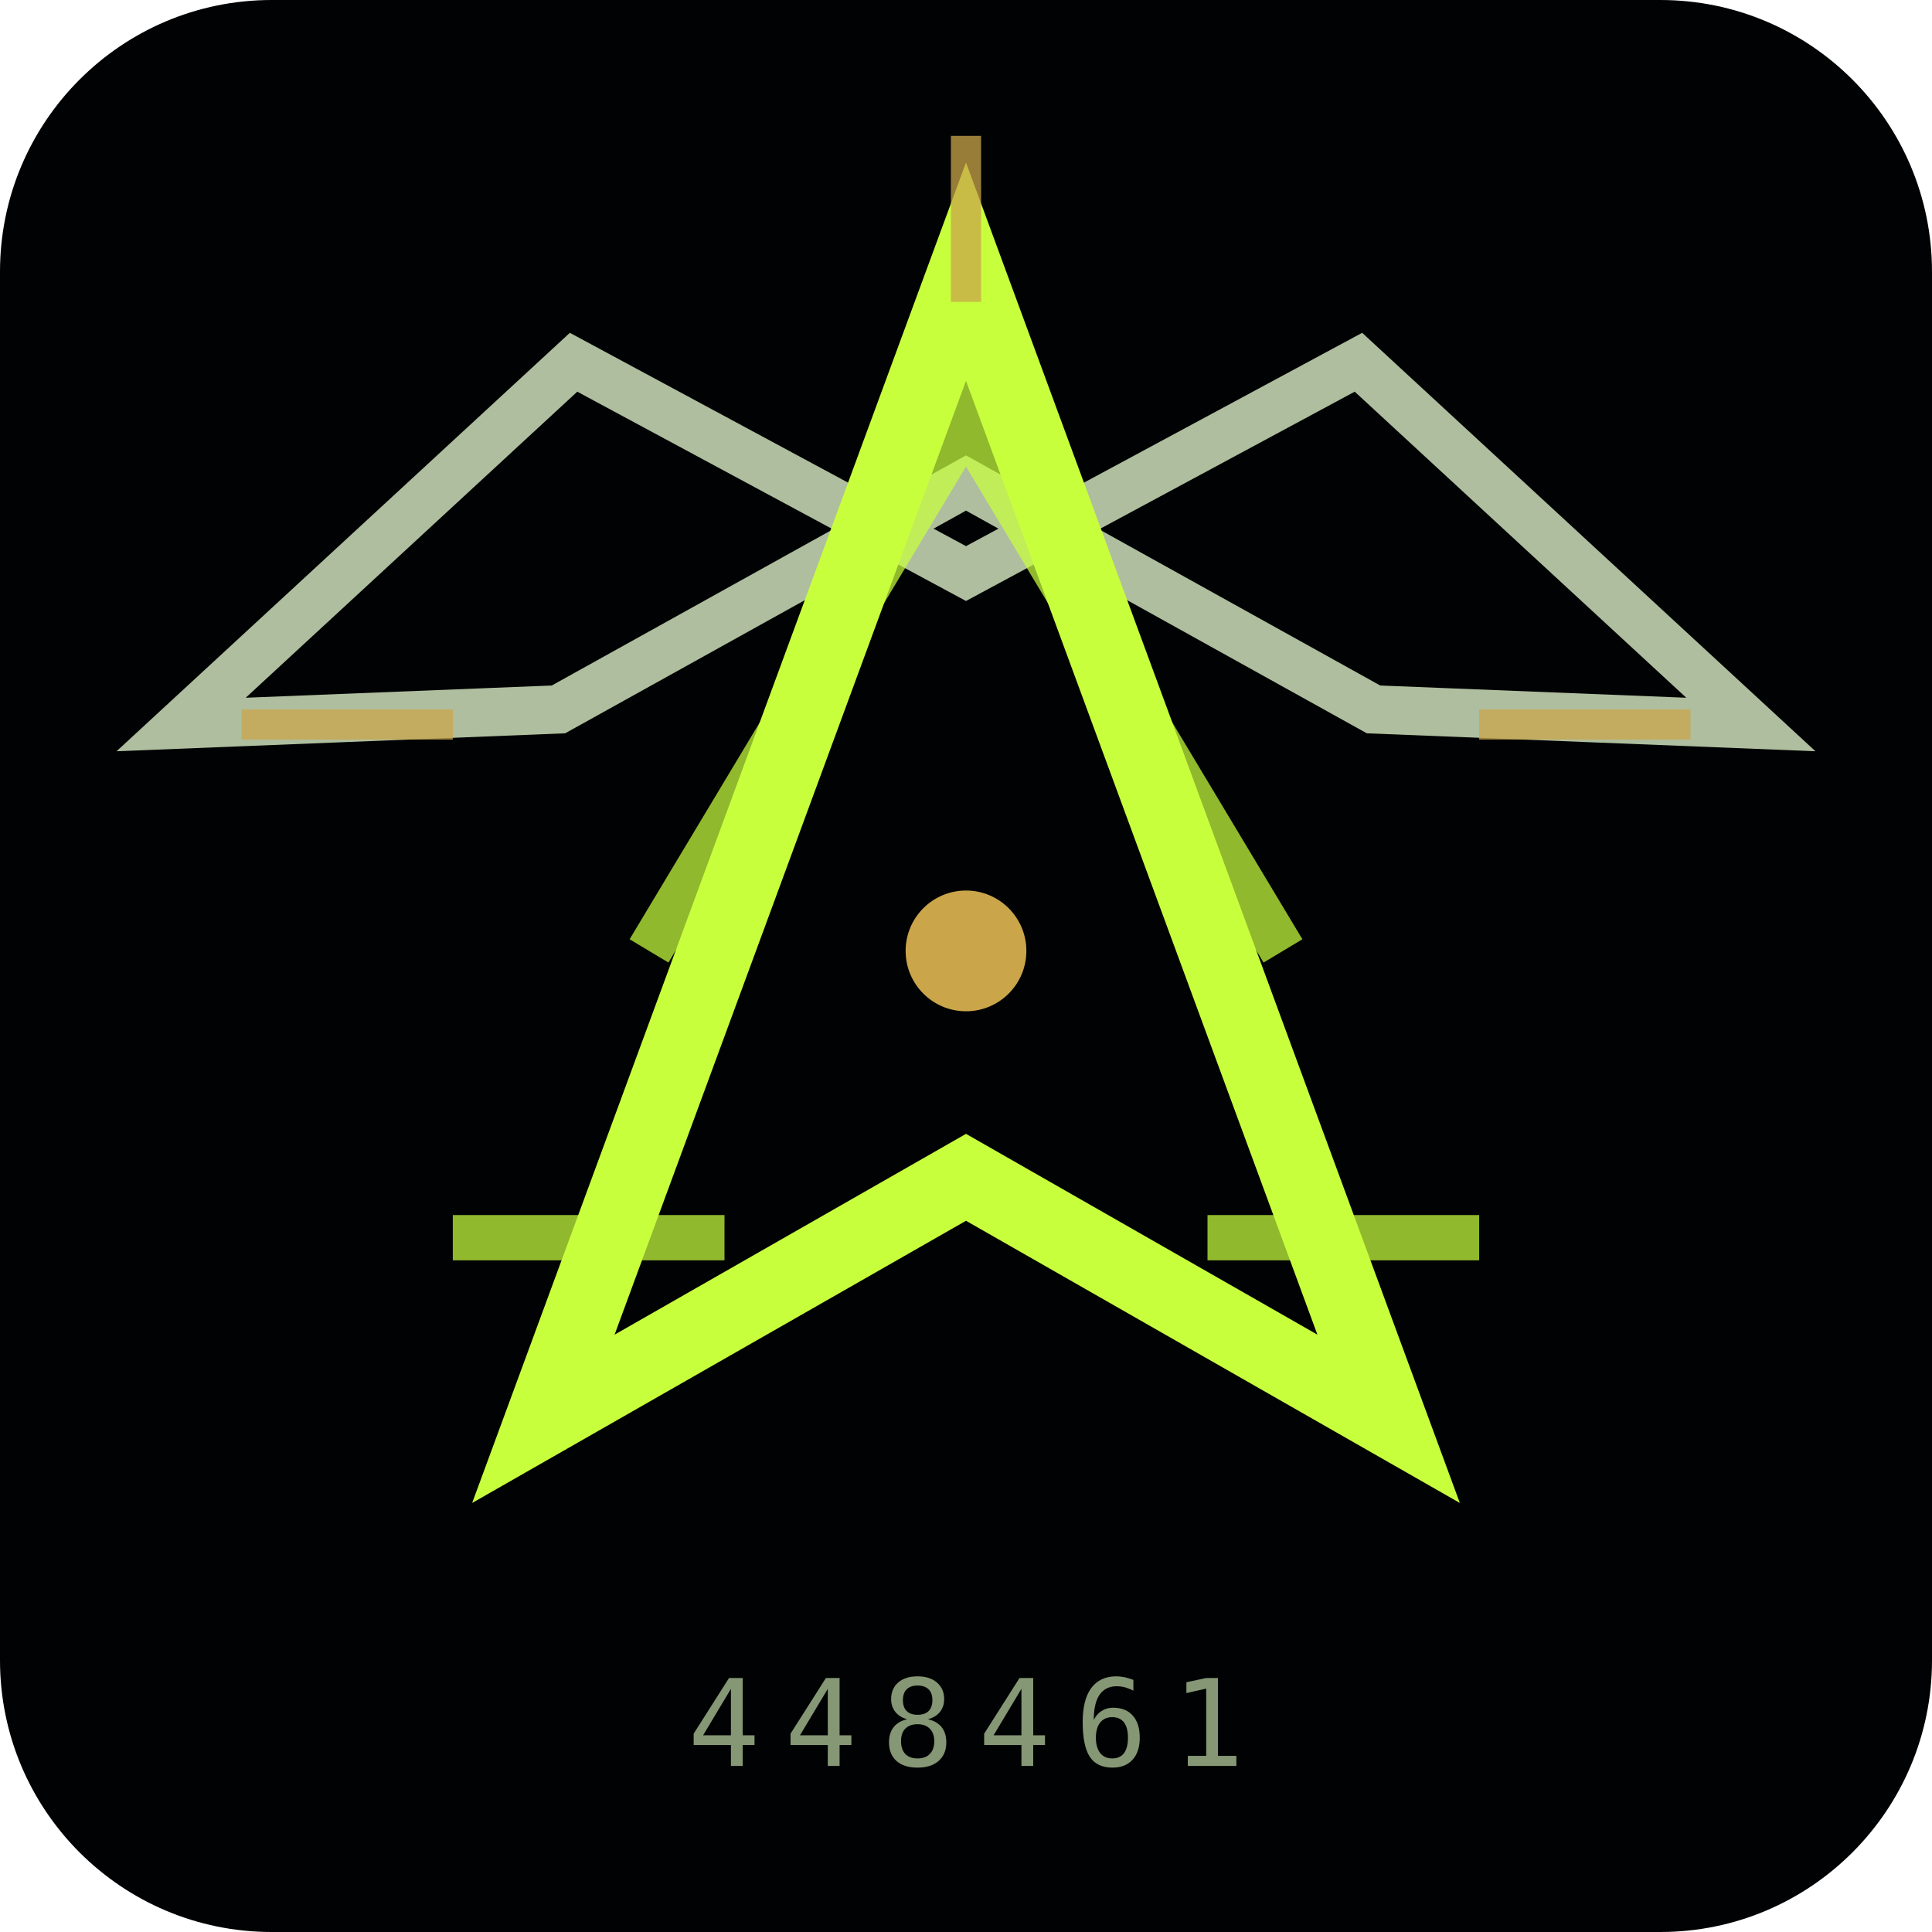
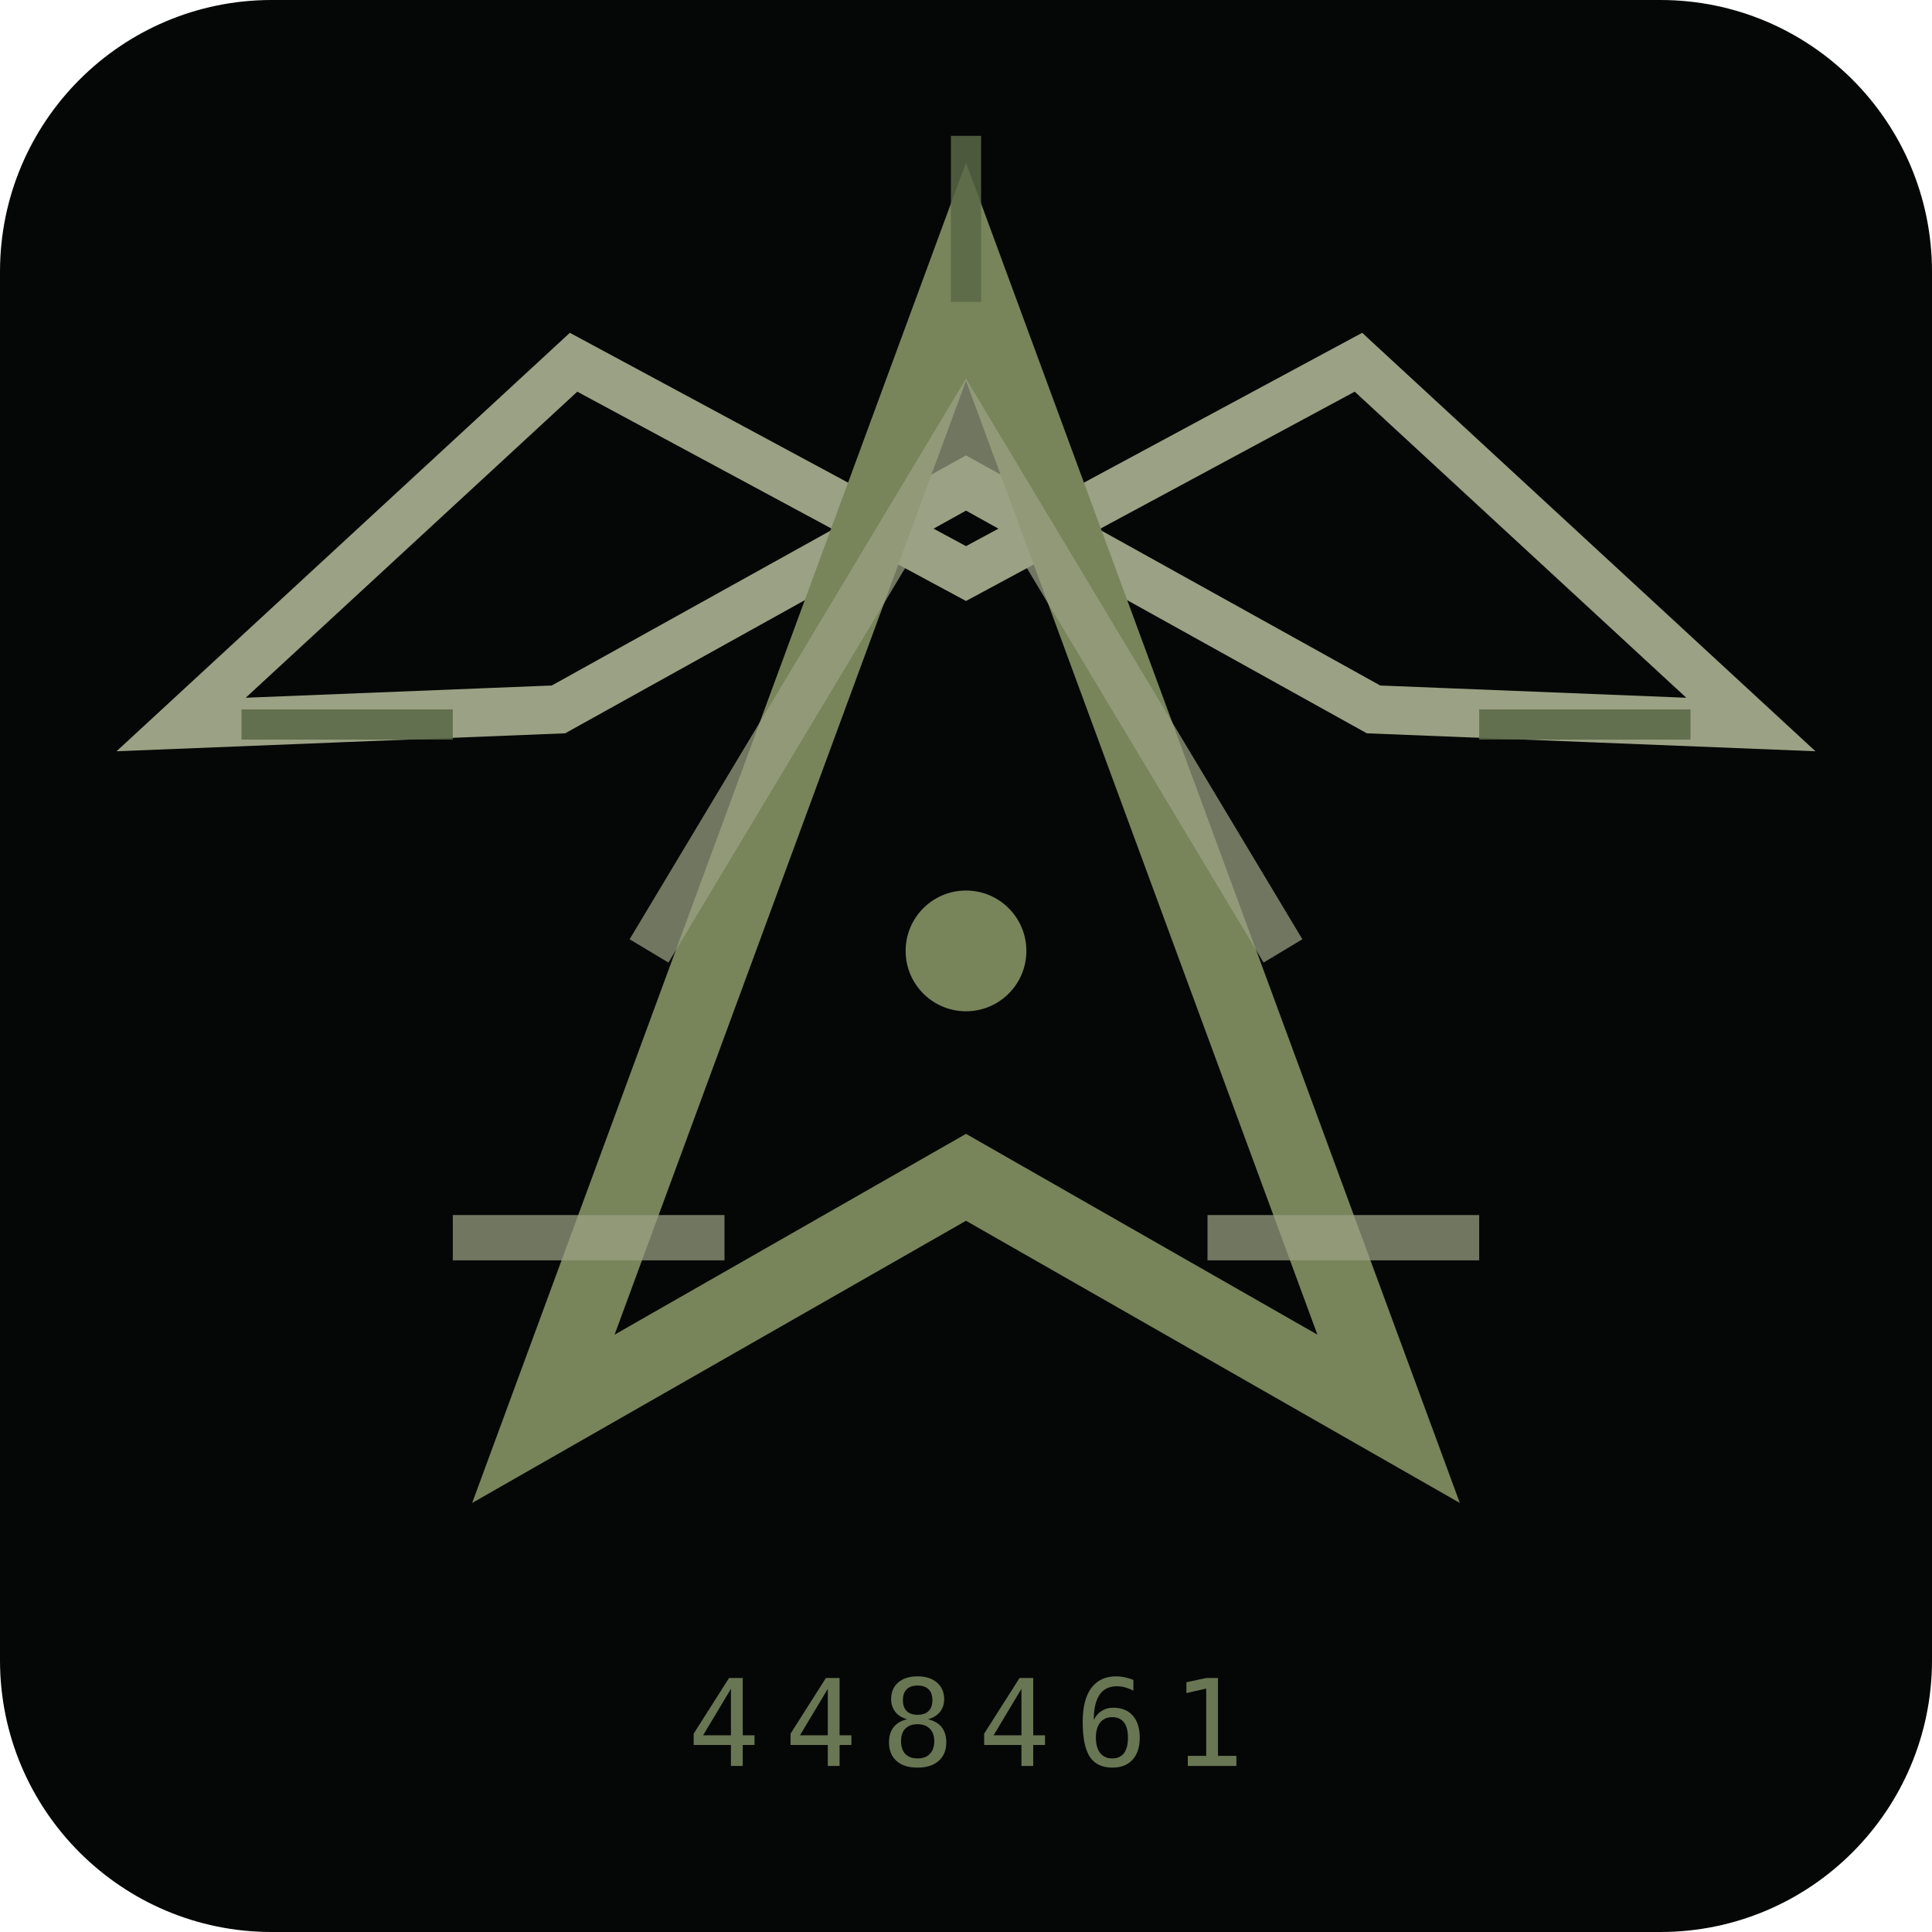
<svg xmlns="http://www.w3.org/2000/svg" viewBox="0 0 128 128">
-   <rect width="128" height="128" rx="18" fill="#010203" />
-   <path d="M12 48 38 24 64 38 90 24 116 48 91 47 64 32 37 47Z" fill="none" stroke="#aebe9f" stroke-width="3.2" />
-   <path d="M64 18 36 94 64 78 92 94Z" fill="none" stroke="#c8ff3d" stroke-width="5" stroke-linejoin="miter" />
-   <path d="M43 63 64 28 85 63M30 82 48 82M80 82 98 82" fill="none" stroke="#c8ff3d" stroke-width="3" opacity=".72" />
-   <path d="M16 48H30M98 48H112M64 9V20" stroke="#caa54a" stroke-width="2" opacity=".75" />
-   <circle cx="64" cy="63" r="4" fill="#caa54a" />
-   <text x="64" y="117" text-anchor="middle" font-family="monospace" font-size="8" letter-spacing="1.6" fill="#859775">448461</text>
+   <rect width="128" height="128" rx="18" fill="#050706" />
+   <path d="M12 48 38 24 64 38 90 24 116 48 91 47 64 32 37 47Z" fill="none" stroke="#9ba184" stroke-width="3.2" />
+   <path d="M64 18 36 94 64 78 92 94Z" fill="none" stroke="#78845a" stroke-width="5" stroke-linejoin="miter" />
+   <path d="M43 63 64 28 85 63M30 82 48 82M80 82 98 82" fill="none" stroke="#9ba184" stroke-width="3" opacity=".72" />
+   <path d="M16 48H30M98 48H112M64 9V20" stroke="#596747" stroke-width="2" opacity=".85" />
+   <circle cx="64" cy="63" r="4" fill="#78845a" />
+   <text x="64" y="117" text-anchor="middle" font-family="monospace" font-size="8" letter-spacing="1.6" fill="#687653">448461</text>
</svg>
